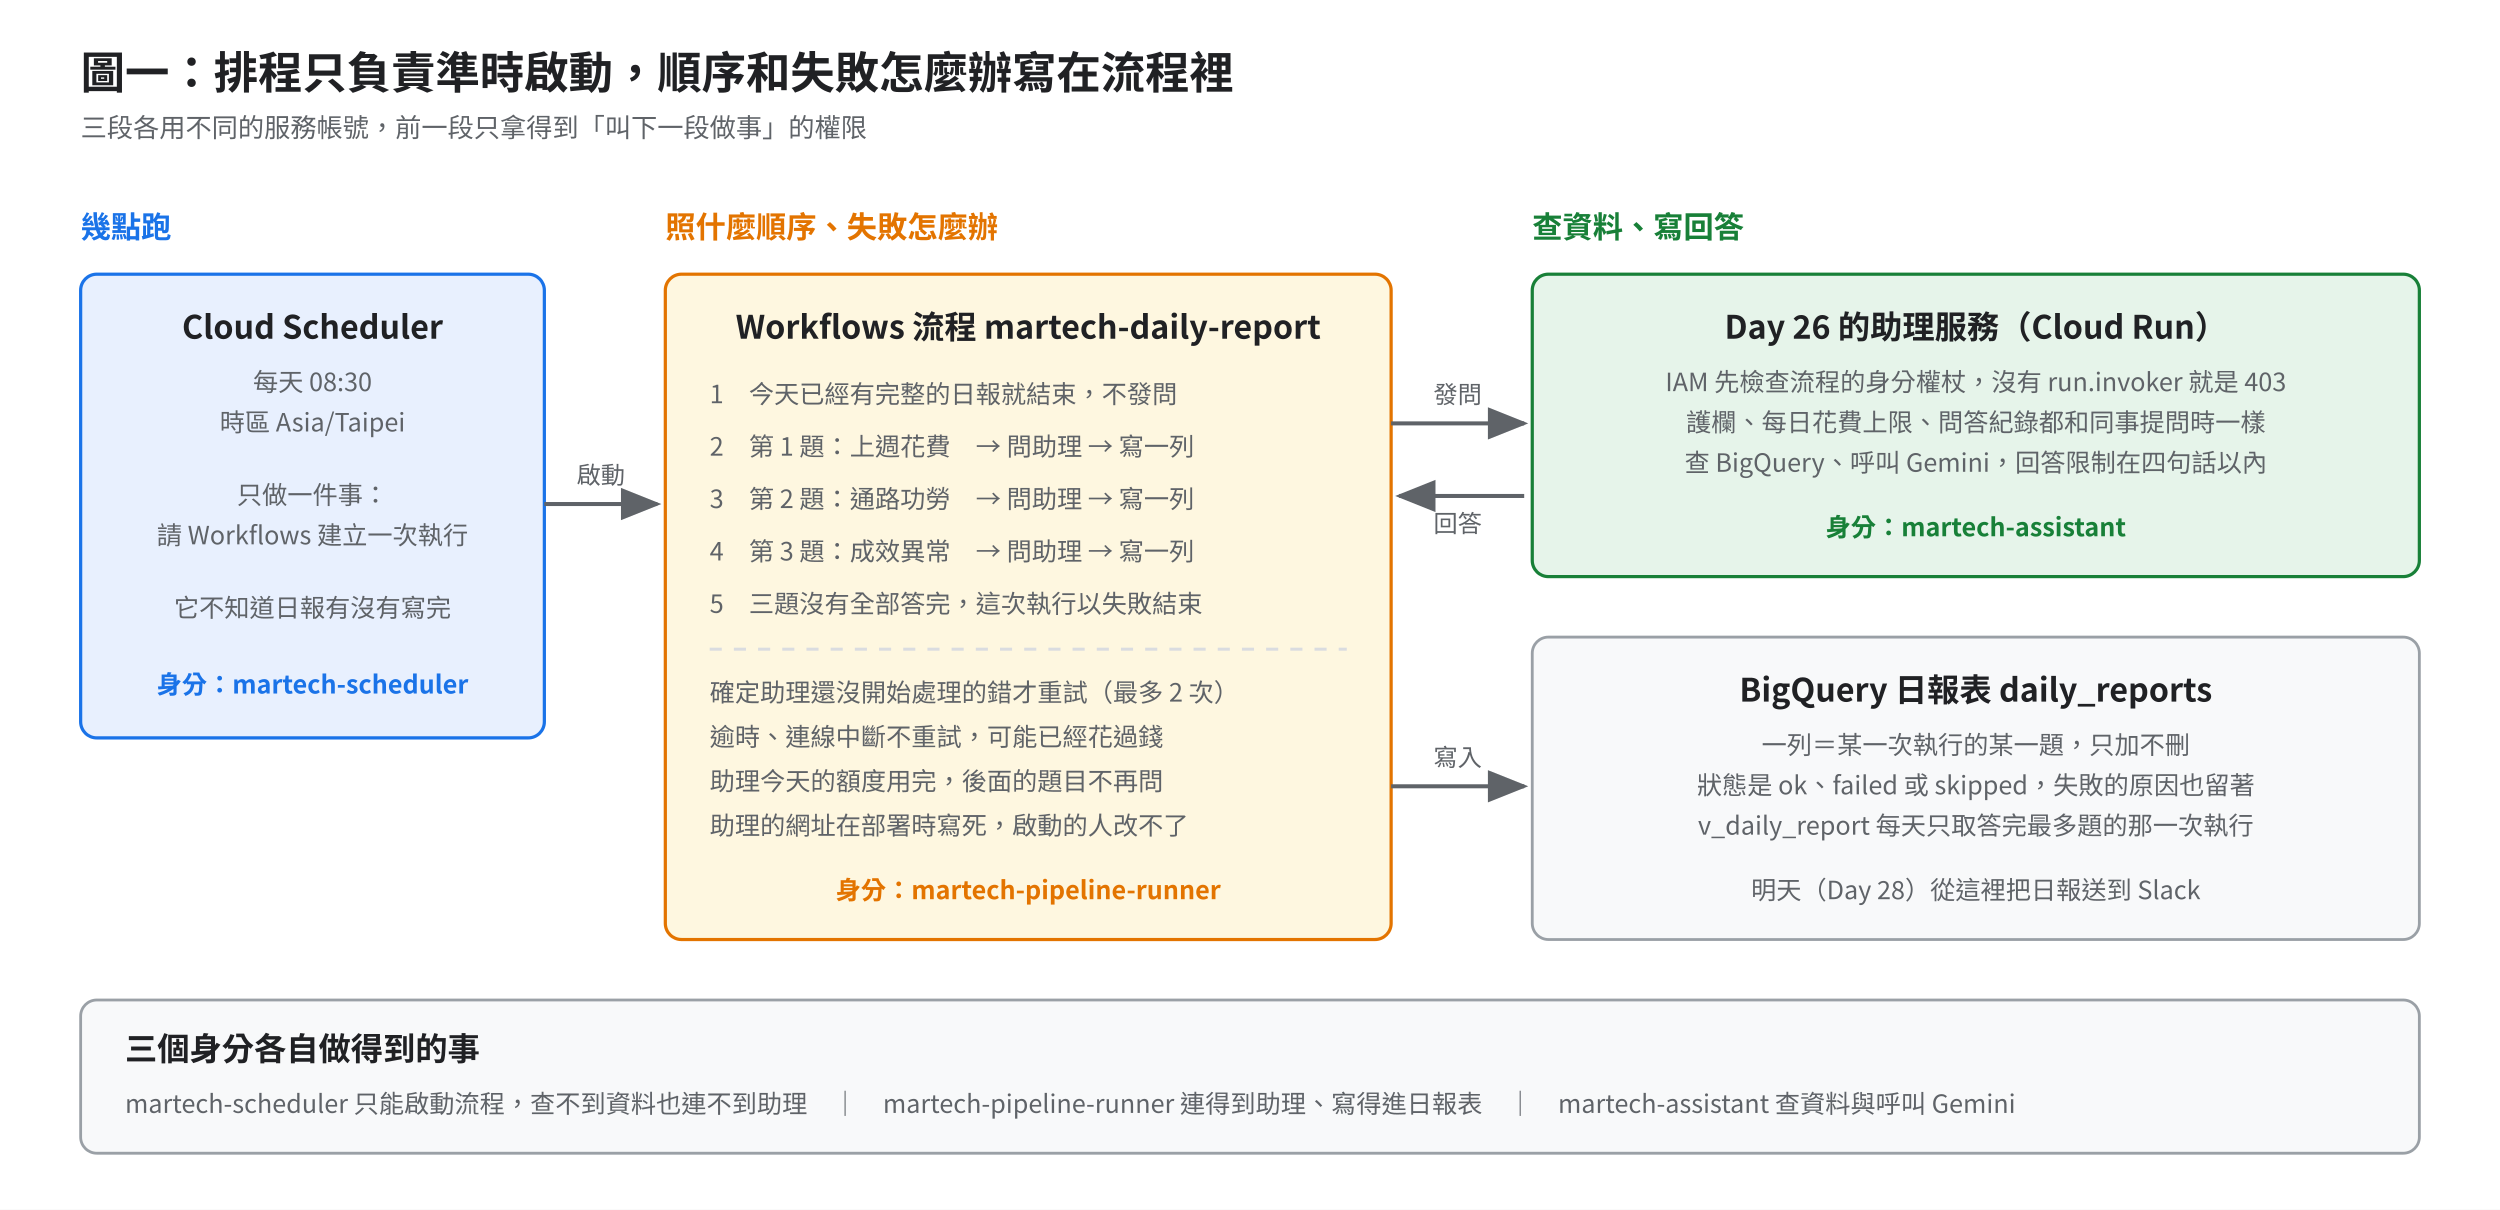
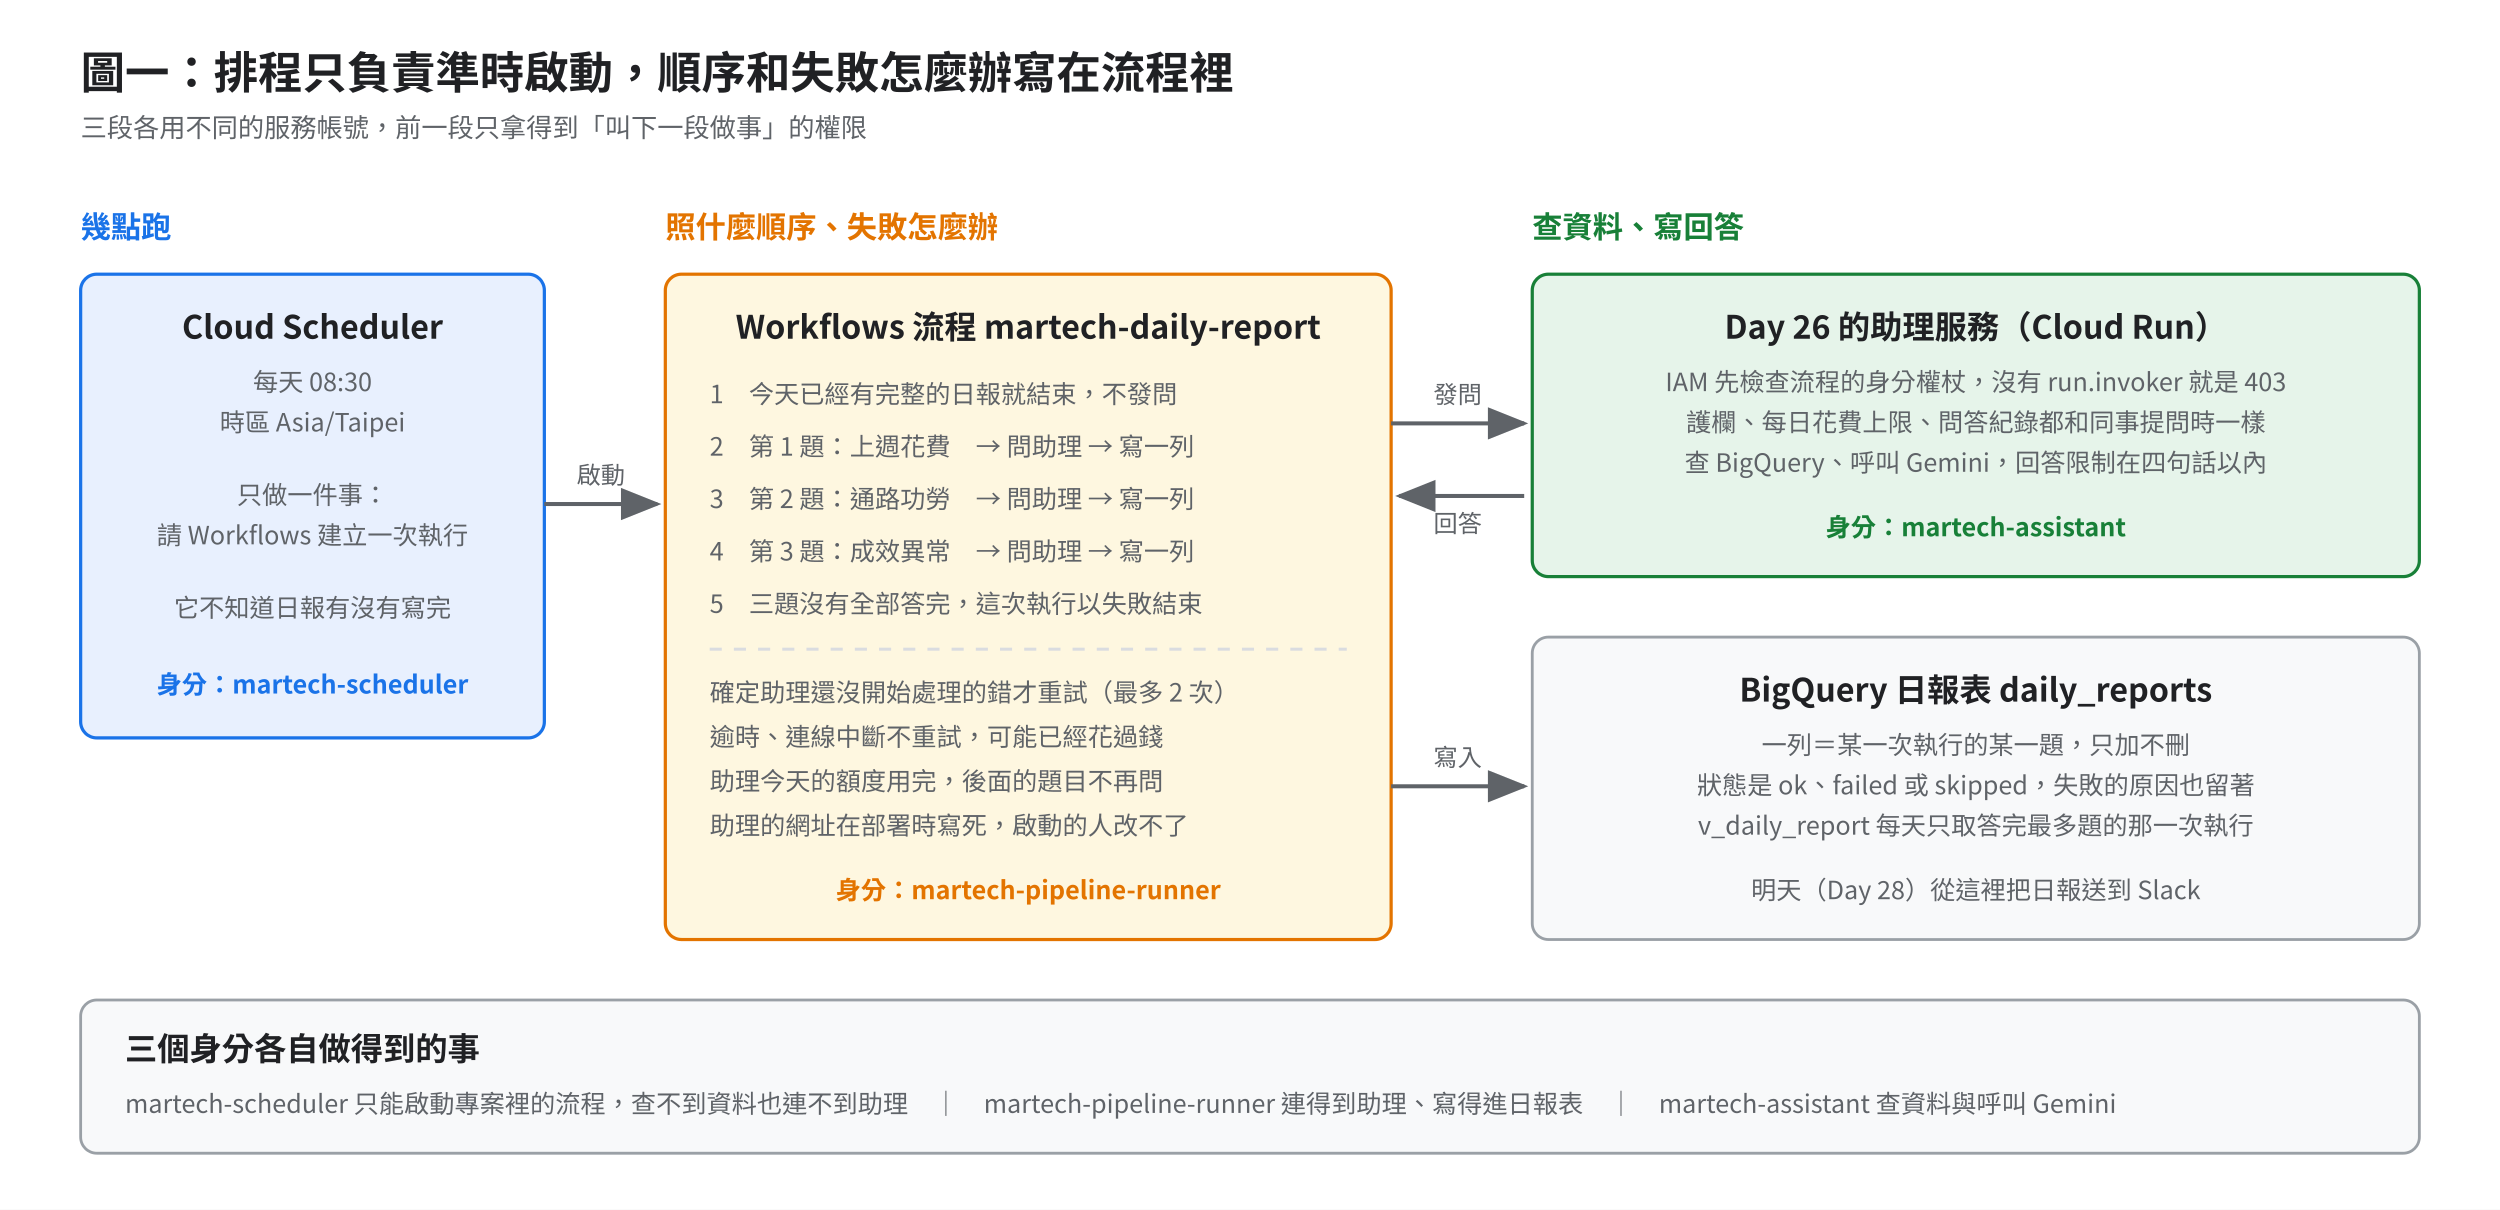
<svg xmlns="http://www.w3.org/2000/svg" viewBox="0 0 1240 600" width="1240" height="600" font-family="'Noto Sans TC','Noto Sans CJK TC','PingFang TC','Microsoft JhengHei',sans-serif">
  <defs>
    <style>
      .title { font-size: 22px; font-weight: 700; fill: #202124; }
      .note { font-size: 13px; fill: #5f6368; }
      .box { fill: #f8f9fa; stroke: #9aa0a6; stroke-width: 1.4; }
      .who { fill: #e8f0fe; stroke: #1a73e8; stroke-width: 1.6; }
      .cap { fill: #fef7e0; stroke: #e37400; stroke-width: 1.6; }
      .can { fill: #e6f4ea; stroke: #188038; stroke-width: 1.6; }
      .bt { font-size: 16px; font-weight: 700; fill: #202124; }
      .bs { font-size: 12.5px; fill: #5f6368; }
      .lane { font-size: 15px; font-weight: 700; }
      .sa { font-size: 12.5px; font-weight: 700; }
      .arrow { stroke: #5f6368; stroke-width: 2; fill: none; }
      .lbl { font-size: 12px; fill: #5f6368; }
      .sep { stroke: #dadce0; stroke-width: 1.5; stroke-dasharray: 6 6; }
    </style>
    <marker id="ah" markerWidth="10" markerHeight="8" refX="9" refY="4" orient="auto">
      <path d="M0,0 L10,4 L0,8 z" fill="#5f6368" />
    </marker>
  </defs>
  <rect width="1240" height="600" fill="#ffffff" />
  <text x="40" y="44" class="title">圖一：排程只負責準時啟動，順序和失敗怎麼辦寫在流程裡</text>
  <text x="40" y="68" class="note">三段各用不同的服務帳號，前一段只拿得到「叫下一段做事」的權限</text>
  <text x="40" y="118" class="lane" fill="#1a73e8">幾點跑</text>
  <text x="330" y="118" class="lane" fill="#e37400">照什麼順序、失敗怎麼辦</text>
  <text x="760" y="118" class="lane" fill="#188038">查資料、寫回答</text>
  <rect x="40" y="136" width="230" height="230" rx="8" class="who" />
  <text x="155" y="168" text-anchor="middle" class="bt">Cloud Scheduler</text>
  <text x="155" y="194" text-anchor="middle" class="bs">每天 08:30</text>
  <text x="155" y="214" text-anchor="middle" class="bs">時區 Asia/Taipei</text>
  <text x="155" y="250" text-anchor="middle" class="bs">只做一件事：</text>
  <text x="155" y="270" text-anchor="middle" class="bs">請 Workflows 建立一次執行</text>
  <text x="155" y="306" text-anchor="middle" class="bs">它不知道日報有沒有寫完</text>
  <text x="155" y="344" text-anchor="middle" class="sa" fill="#1a73e8">身分：martech-scheduler</text>
  <rect x="330" y="136" width="360" height="330" rx="8" class="cap" />
  <text x="510" y="168" text-anchor="middle" class="bt">Workflows 流程 martech-daily-report</text>
  <text x="352" y="200" class="bs">1　今天已經有完整的日報就結束，不發問</text>
  <text x="352" y="226" class="bs">2　第 1 題：上週花費　→ 問助理 → 寫一列</text>
  <text x="352" y="252" class="bs">3　第 2 題：通路功勞　→ 問助理 → 寫一列</text>
  <text x="352" y="278" class="bs">4　第 3 題：成效異常　→ 問助理 → 寫一列</text>
  <text x="352" y="304" class="bs">5　三題沒有全部答完，這次執行以失敗結束</text>
  <line x1="352" y1="322" x2="668" y2="322" class="sep" />
  <text x="352" y="348" class="bs">確定助理還沒開始處理的錯才重試（最多 2 次）</text>
  <text x="352" y="370" class="bs">逾時、連線中斷不重試，可能已經花過錢</text>
  <text x="352" y="392" class="bs">助理今天的額度用完，後面的題目不再問</text>
  <text x="352" y="414" class="bs">助理的網址在部署時寫死，啟動的人改不了</text>
  <text x="510" y="446" text-anchor="middle" class="sa" fill="#e37400">身分：martech-pipeline-runner</text>
  <rect x="760" y="136" width="440" height="150" rx="8" class="can" />
  <text x="980" y="168" text-anchor="middle" class="bt">Day 26 的助理服務（Cloud Run）</text>
  <text x="980" y="194" text-anchor="middle" class="bs">IAM 先檢查流程的身分權杖，沒有 run.invoker 就是 403</text>
  <text x="980" y="214" text-anchor="middle" class="bs">護欄、每日花費上限、問答紀錄都和同事提問時一樣</text>
  <text x="980" y="234" text-anchor="middle" class="bs">查 BigQuery、呼叫 Gemini，回答限制在四句話以內</text>
  <text x="980" y="266" text-anchor="middle" class="sa" fill="#188038">身分：martech-assistant</text>
  <rect x="760" y="316" width="440" height="150" rx="8" class="box" />
  <text x="980" y="348" text-anchor="middle" class="bt">BigQuery 日報表 daily_reports</text>
  <text x="980" y="374" text-anchor="middle" class="bs">一列＝某一次執行的某一題，只加不刪</text>
  <text x="980" y="394" text-anchor="middle" class="bs">狀態是 ok、failed 或 skipped，失敗的原因也留著</text>
  <text x="980" y="414" text-anchor="middle" class="bs">v_daily_report 每天只取答完最多題的那一次執行</text>
  <text x="980" y="446" text-anchor="middle" class="bs">明天（Day 28）從這裡把日報送到 Slack</text>
  <path d="M270,250 L326,250" class="arrow" marker-end="url(#ah)" />
  <text x="298" y="240" text-anchor="middle" class="lbl">啟動</text>
  <path d="M690,210 L756,210" class="arrow" marker-end="url(#ah)" />
  <text x="723" y="200" text-anchor="middle" class="lbl">發問</text>
  <path d="M756,246 L694,246" class="arrow" marker-end="url(#ah)" />
  <text x="723" y="264" text-anchor="middle" class="lbl">回答</text>
  <path d="M690,390 L756,390" class="arrow" marker-end="url(#ah)" />
  <text x="723" y="380" text-anchor="middle" class="lbl">寫入</text>
  <rect x="40" y="496" width="1160" height="76" rx="8" class="box" />
  <text x="62" y="526" class="bt">三個身分各自做得到的事</text>
-   <text x="62" y="552" class="bs">martech-scheduler 只能啟動流程，查不到資料也連不到助理　｜　martech-pipeline-runner 連得到助理、寫得進日報表　｜　martech-assistant 查資料與呼叫 Gemini</text>
+   <text x="62" y="552" class="bs">martech-scheduler 只能啟動專案裡的流程，查不到資料也連不到助理　｜　martech-pipeline-runner 連得到助理、寫得進日報表　｜　martech-assistant 查資料與呼叫 Gemini</text>
</svg>
